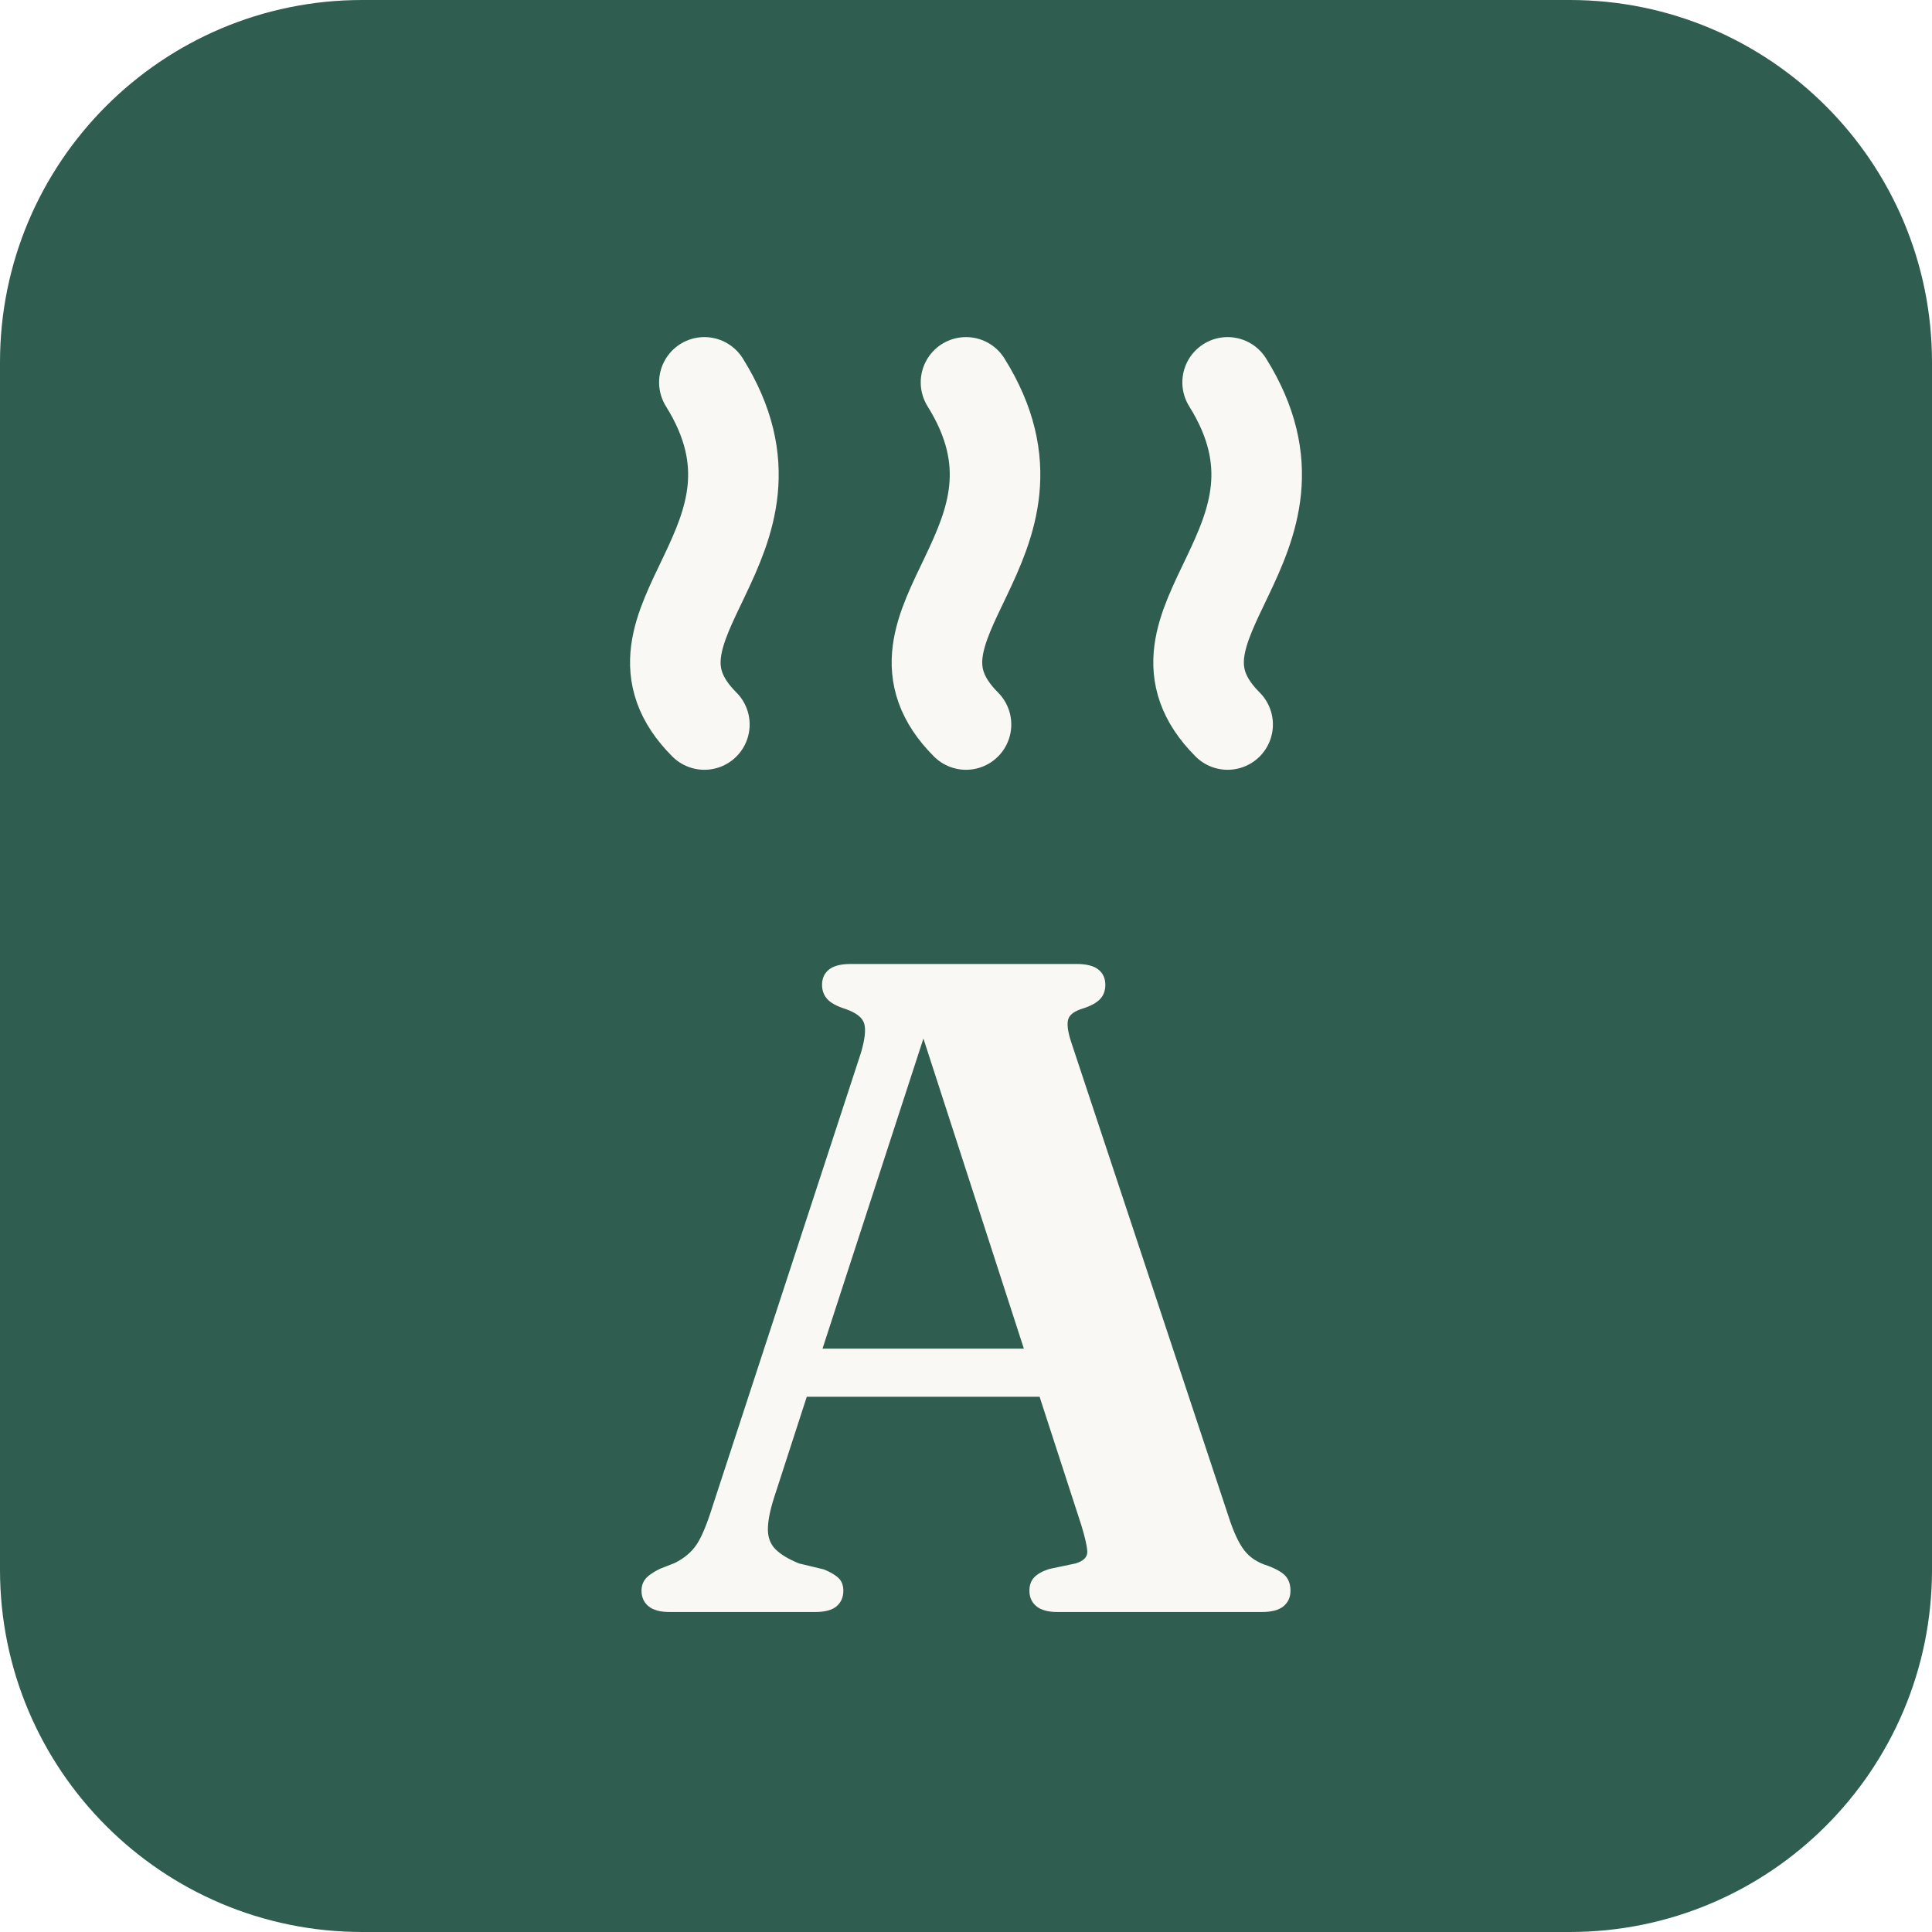
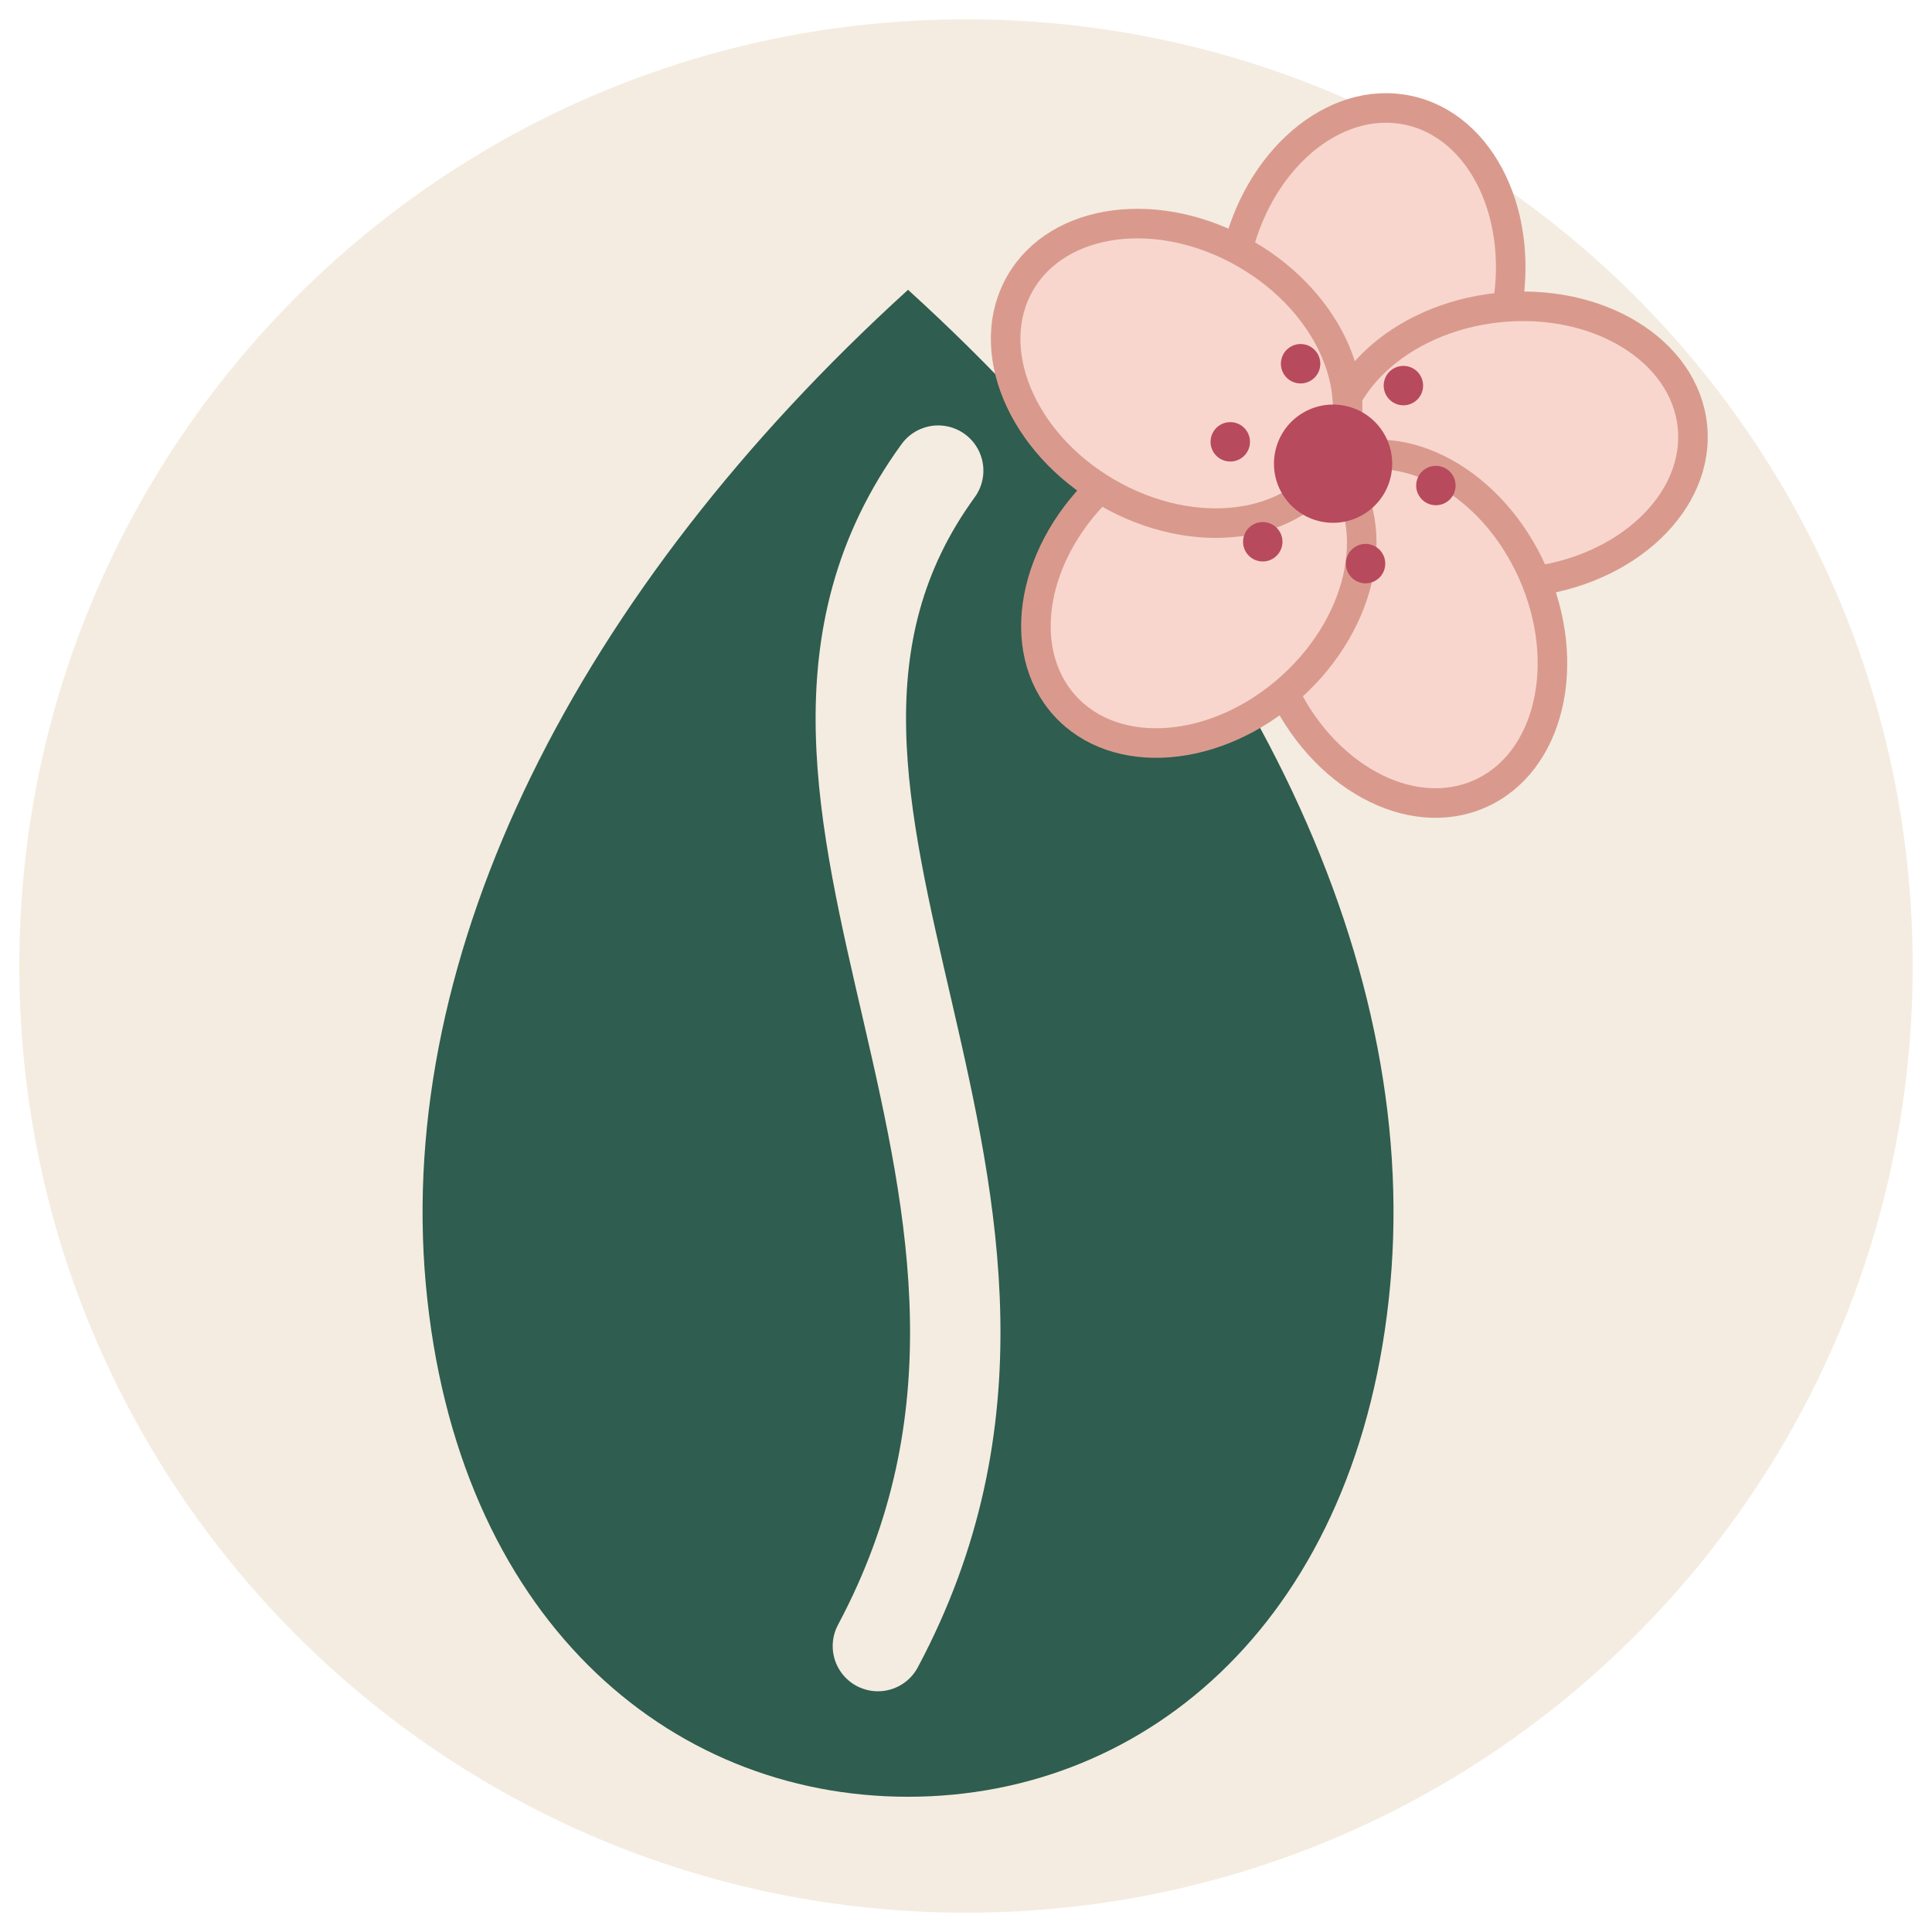
- <svg xmlns="http://www.w3.org/2000/svg" viewBox="0 0 96 96" role="img" aria-label="Almendra">
-   <path d="M18 0H78a18 18 0 0 1 18 18V78a18 18 0 0 1-18 18H18A18 18 0 0 1 0 78V18A18 18 0 0 1 18 0Z" fill="#2f5d50" />
-   <path d="M35 36c-5-5 5-9 0-17" fill="none" stroke="#faf8f5" stroke-width="4.5" stroke-linecap="round" />
-   <path d="M48 36c-5-5 5-9 0-17" fill="none" stroke="#faf8f5" stroke-width="4.5" stroke-linecap="round" />
-   <path d="M61 36c-5-5 5-9 0-17" fill="none" stroke="#faf8f5" stroke-width="4.5" stroke-linecap="round" />
-   <path d="M41.905 79.042Q41.905 79.525 41.572 79.812Q41.238 80.1 40.502 80.1H33.28Q32.567 80.1 32.222 79.812Q31.877 79.525 31.877 79.042Q31.877 78.697 32.073 78.456Q32.268 78.214 32.774 77.961L33.533 77.662Q34.223 77.317 34.602 76.765Q34.982 76.213 35.419 74.81L42.779 52.316Q43.078 51.304 42.94 50.855Q42.802 50.407 41.997 50.131Q41.353 49.924 41.1 49.636Q40.847 49.349 40.847 48.935Q40.847 48.452 41.192 48.176Q41.537 47.9 42.273 47.9H53.497Q54.233 47.9 54.578 48.176Q54.923 48.452 54.923 48.935Q54.923 49.372 54.659 49.648Q54.394 49.924 53.819 50.108Q53.198 50.292 53.083 50.637Q52.968 50.982 53.221 51.764L61.041 75.339Q61.409 76.489 61.823 77.029Q62.237 77.57 62.996 77.8Q63.663 78.053 63.893 78.329Q64.123 78.605 64.123 79.042Q64.123 79.525 63.778 79.812Q63.433 80.1 62.697 80.1H52.554Q51.841 80.1 51.496 79.812Q51.151 79.525 51.151 79.042Q51.151 78.628 51.392 78.375Q51.634 78.122 52.14 77.961L53.451 77.685Q54.049 77.501 54.026 77.087Q54.003 76.673 53.727 75.776L51.657 69.405H40.088L38.455 74.442Q38.156 75.385 38.156 75.994Q38.156 76.604 38.535 76.983Q38.915 77.363 39.697 77.685L40.939 77.984Q41.399 78.168 41.652 78.398Q41.905 78.628 41.905 79.042ZM50.875 67.013 45.884 51.603 40.87 67.013Z" fill="#faf8f5" />
+ <svg xmlns="http://www.w3.org/2000/svg" viewBox="0 0 100 100" width="100" height="100" role="img" aria-label="Café Almendra">
+   <circle cx="50" cy="50" r="49" fill="#f4ece0" />
+   <g transform="translate(47 54) scale(0.78)">
+     <path d="M0 -50 C22 -30 34 -6 32 16 C30 38 16 50 0 50 C-16 50 -30 38 -32 16 C-34 -6 -22 -30 0 -50 Z" fill="#2f5d50" />
+     <path d="M2 -38 C-14 -16 14 10 -2 40" fill="none" stroke="#f4ece0" stroke-width="6" stroke-linecap="round" />
+   </g>
+   <g transform="translate(69 24) rotate(12)">
+     <ellipse cx="0" cy="-9.35" rx="7.14" ry="9.35" transform="rotate(0)" fill="#f8d6ce" stroke="#d99a8d" stroke-width="1.53" />
+     <ellipse cx="0" cy="-9.35" rx="7.14" ry="9.35" transform="rotate(72)" fill="#f8d6ce" stroke="#d99a8d" stroke-width="1.53" />
+     <ellipse cx="0" cy="-9.35" rx="7.14" ry="9.35" transform="rotate(144)" fill="#f8d6ce" stroke="#d99a8d" stroke-width="1.53" />
+     <ellipse cx="0" cy="-9.35" rx="7.14" ry="9.35" transform="rotate(216)" fill="#f8d6ce" stroke="#d99a8d" stroke-width="1.53" />
+     <ellipse cx="0" cy="-9.35" rx="7.14" ry="9.35" transform="rotate(288)" fill="#f8d6ce" stroke="#d99a8d" stroke-width="1.53" />
+     <circle r="3.06" fill="#b84a5d" />
+     <circle cx="5.44" cy="0.00" r="1.02" fill="#b84a5d" />
+     <circle cx="2.72" cy="4.71" r="1.02" fill="#b84a5d" />
+     <circle cx="-2.72" cy="4.71" r="1.02" fill="#b84a5d" />
+     <circle cx="-5.44" cy="0.00" r="1.02" fill="#b84a5d" />
+     <circle cx="-2.72" cy="-4.71" r="1.02" fill="#b84a5d" />
+     <circle cx="2.72" cy="-4.71" r="1.02" fill="#b84a5d" />
+   </g>
</svg>
